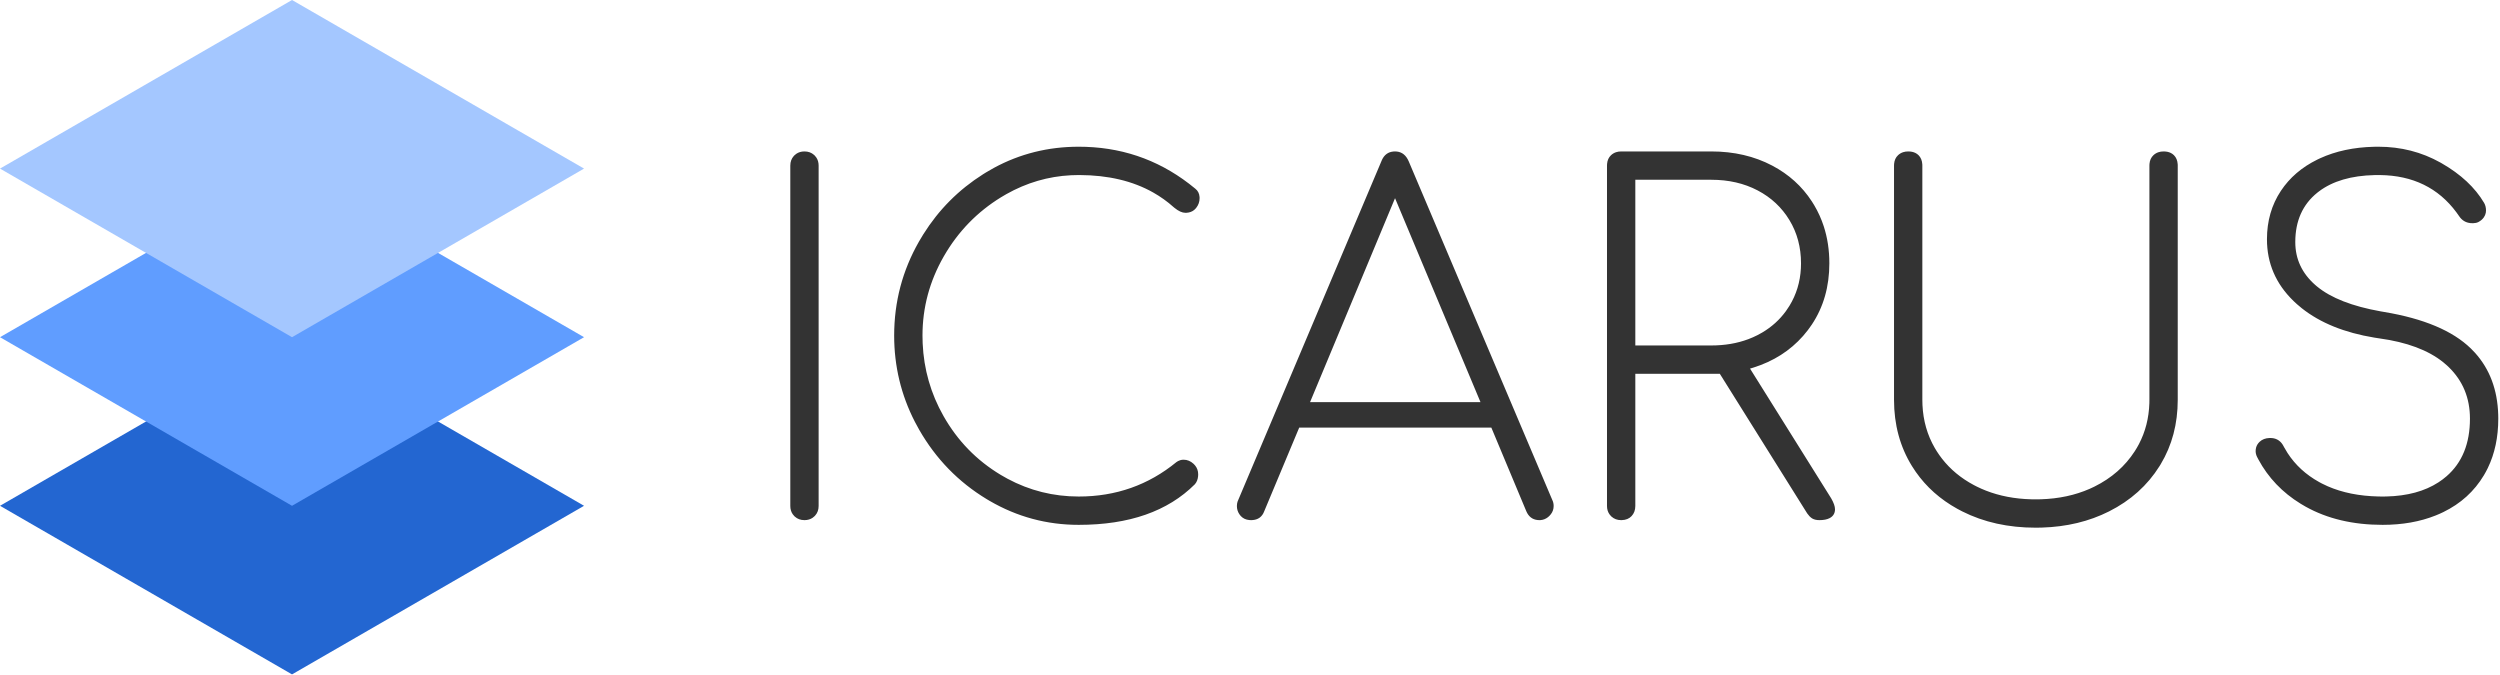
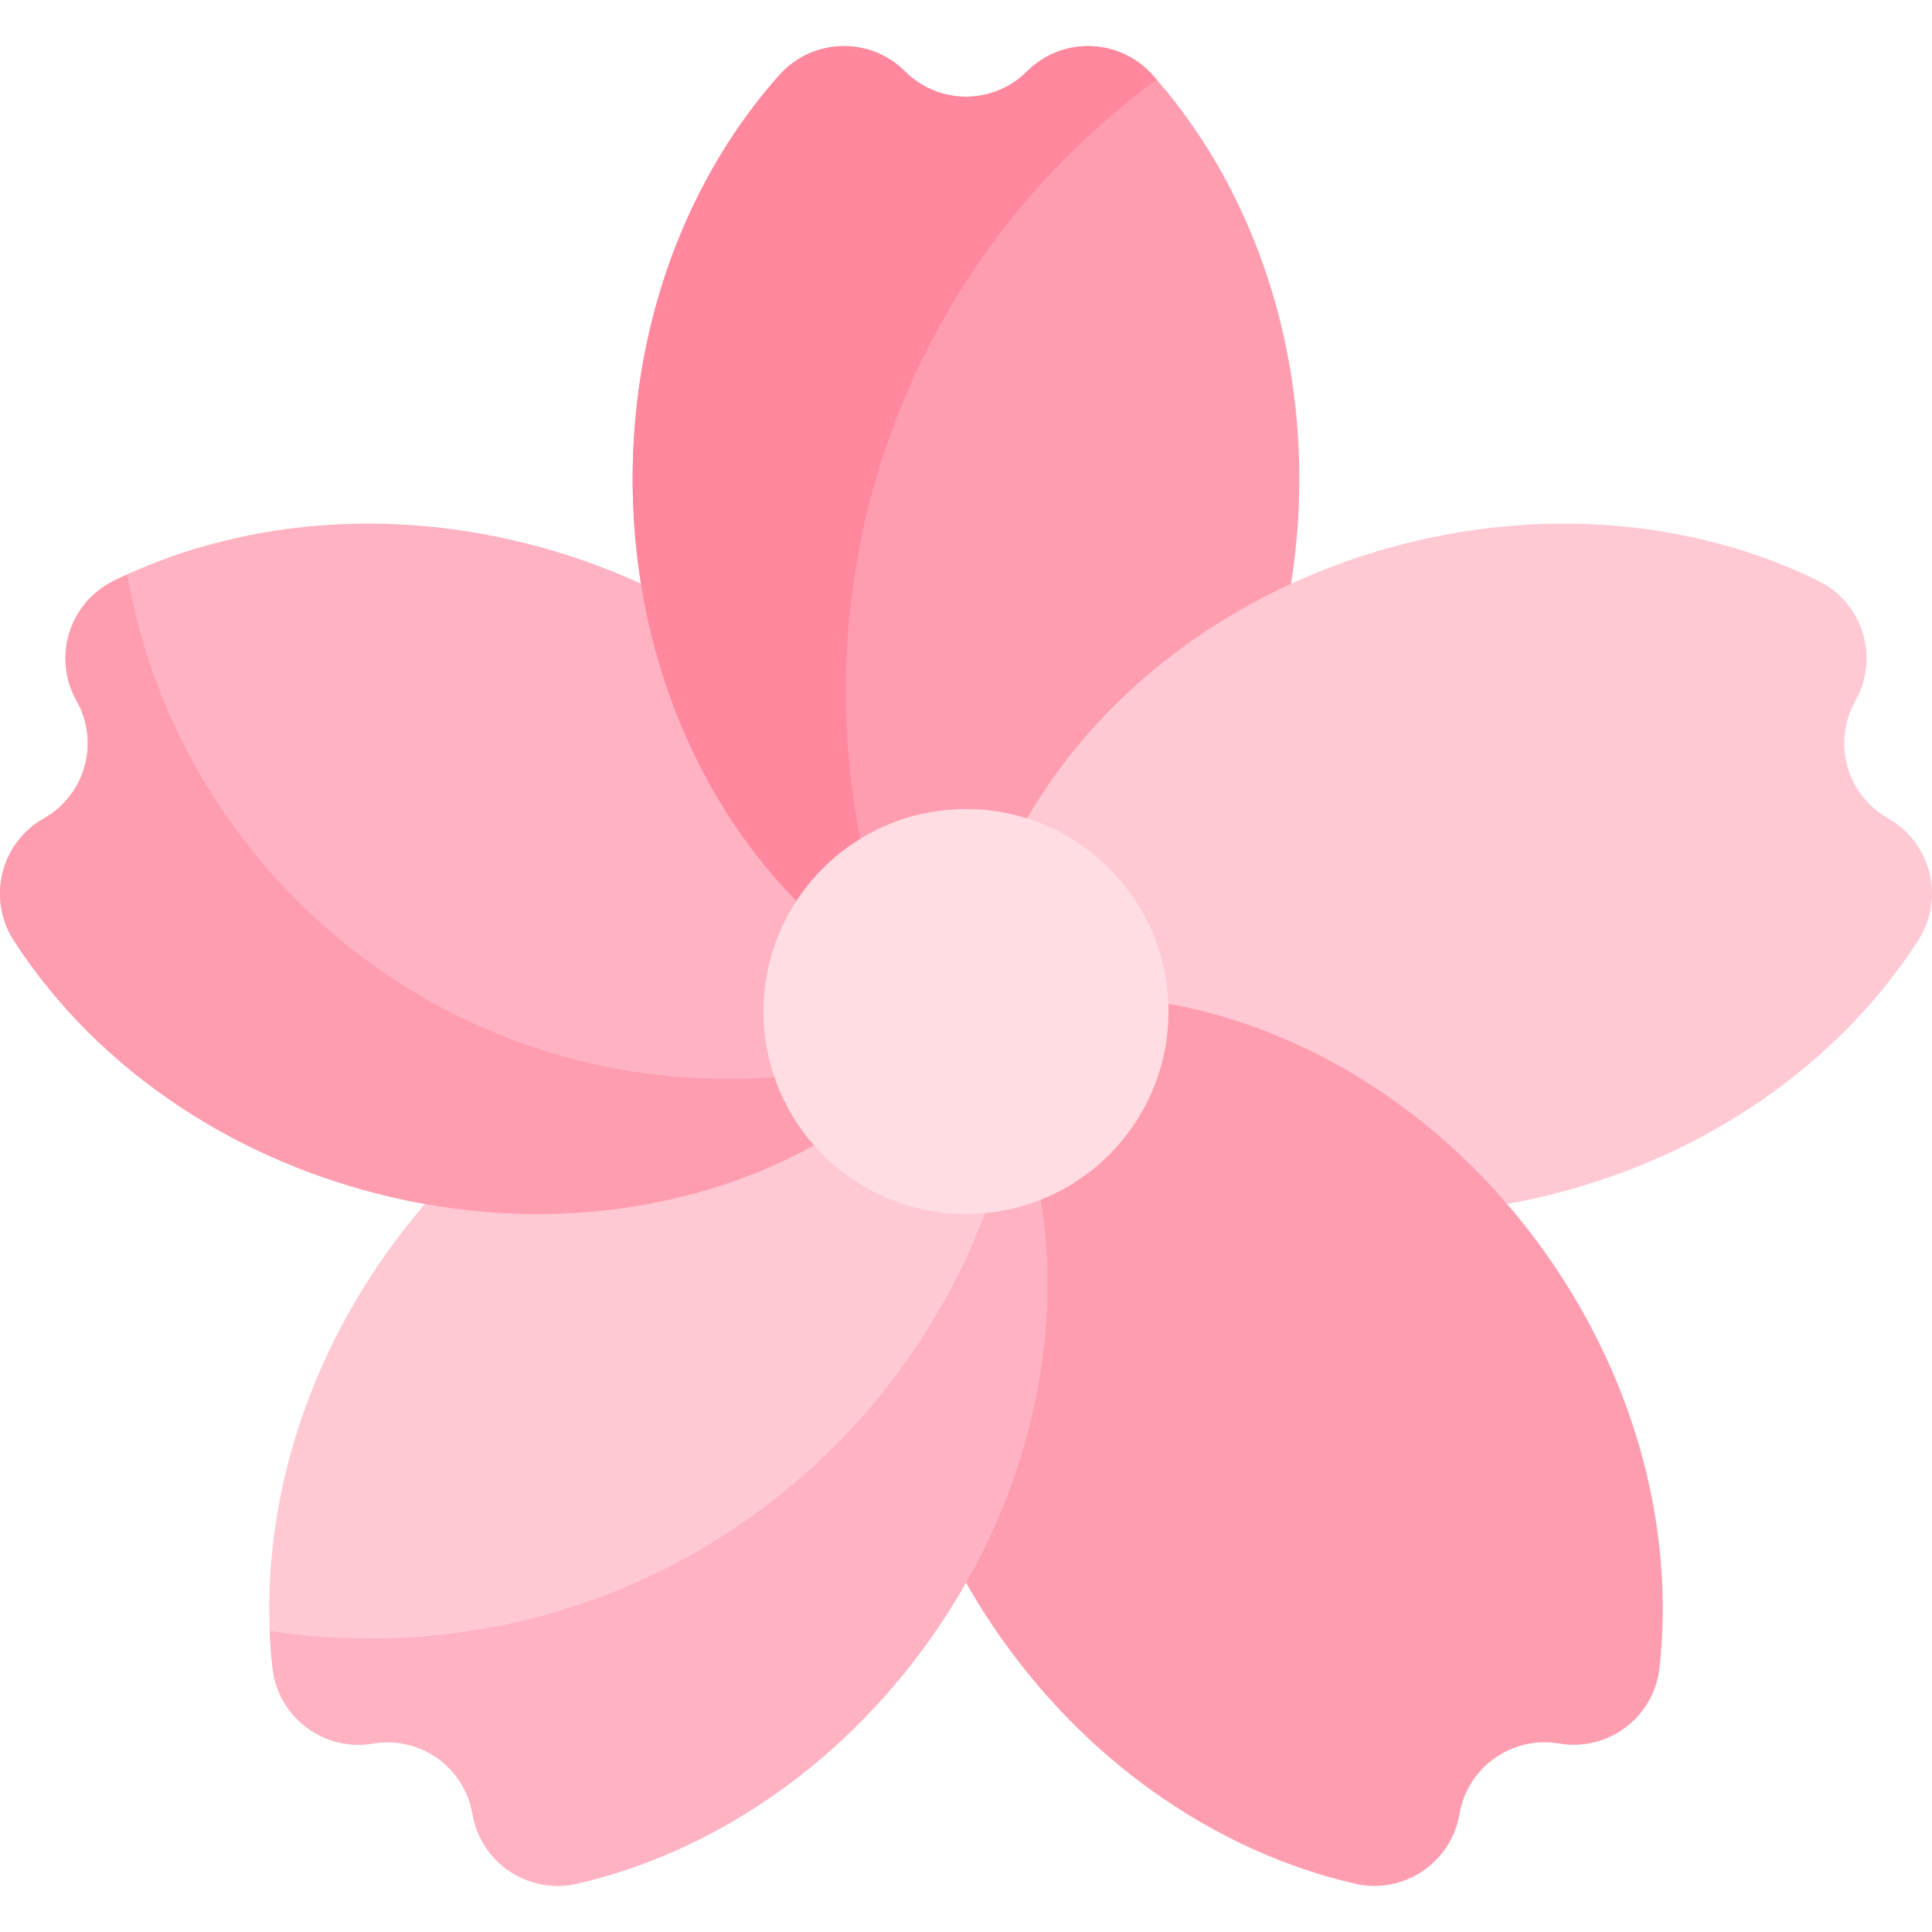
- <svg xmlns="http://www.w3.org/2000/svg" version="1.1" width="949" height="256" viewbox="0 0 949 256">
-   <path fill="#2366d1" d="M110.851 128L221.703 192L110.851 256L0 192Z" />
-   <path fill="#609dff" d="M110.851 64L221.703 128L110.851 192L0 128Z" />
-   <path fill="#a4c7ff" d="M110.851 0L221.703 64L110.851 128L0 64Z" />
-   <g transform="translate(300, 55.695), scale(0.7)" fill="#333">
-     <path d="M 613.888 10.24 L 613.888 137.216 A 60.705 60.705 0 0 0 613.954 140.055 Q 614.553 152.847 620.602 163.316 A 50.135 50.135 0 0 0 621.696 165.12 A 51.598 51.598 0 0 0 624.562 169.185 Q 631.357 177.897 641.762 183.449 A 63.11 63.11 0 0 0 643.456 184.32 A 61.649 61.649 0 0 0 648.369 186.492 Q 659.467 190.833 672.846 191.198 A 90.809 90.809 0 0 0 675.328 191.232 A 90.563 90.563 0 0 0 678.104 191.19 Q 692.78 190.74 704.7 185.489 A 61.259 61.259 0 0 0 707.2 184.32 Q 721.152 177.408 729.088 165.12 A 49.502 49.502 0 0 0 731.322 161.299 Q 736.63 151.203 736.997 139.036 A 60.335 60.335 0 0 0 737.024 137.216 L 737.024 10.24 A 10.857 10.857 0 0 1 737.062 9.315 Q 737.313 6.384 739.2 4.608 A 7.256 7.256 0 0 1 741.925 2.981 Q 743.196 2.56 744.704 2.56 Q 746.956 2.56 748.602 3.369 A 6.472 6.472 0 0 1 750.336 4.608 Q 752.167 6.439 752.361 9.499 A 11.729 11.729 0 0 1 752.384 10.24 L 752.384 137.216 Q 752.384 156.807 743.135 172.194 A 64.077 64.077 0 0 1 742.528 173.184 Q 732.672 188.928 715.136 197.76 Q 698.912 205.931 678.635 206.543 A 109.71 109.71 0 0 1 675.328 206.592 Q 653.056 206.592 635.52 197.76 A 77.835 77.835 0 0 1 632.828 196.338 Q 618.963 188.661 610.337 176.346 A 65.778 65.778 0 0 1 608.256 173.184 Q 598.528 157.44 598.528 137.216 L 598.528 10.24 A 10.857 10.857 0 0 1 598.566 9.315 Q 598.817 6.384 600.704 4.608 A 7.256 7.256 0 0 1 603.429 2.981 Q 604.7 2.56 606.208 2.56 Q 608.46 2.56 610.106 3.369 A 6.472 6.472 0 0 1 611.84 4.608 Q 613.671 6.439 613.865 9.499 A 11.729 11.729 0 0 1 613.888 10.24 Z M 895.488 8.96 A 69.507 69.507 0 0 0 894.88 8.615 Q 879.509 0 861.184 0 A 100.005 100.005 0 0 0 858.79 0.028 Q 842.342 0.422 829.568 6.272 A 61.75 61.75 0 0 0 828.078 6.979 Q 815.456 13.172 808.32 23.936 Q 800.768 35.328 800.768 50.176 Q 800.768 69.697 815.175 83.659 A 59.222 59.222 0 0 0 817.024 85.376 A 60.63 60.63 0 0 0 819.68 87.606 Q 834.727 99.526 859.059 103.529 A 133.91 133.91 0 0 0 861.696 103.936 Q 884.116 107.004 896.419 116.925 A 41.61 41.61 0 0 1 898.432 118.656 A 43.592 43.592 0 0 1 899.28 119.455 Q 910.848 130.653 910.848 147.456 Q 910.848 167.68 898.176 178.688 A 39.281 39.281 0 0 1 893.72 182.034 Q 882.522 189.266 865.531 189.672 A 85.481 85.481 0 0 1 863.488 189.696 A 102.18 102.18 0 0 1 861.3 189.673 Q 845.567 189.336 833.654 184.112 A 55.097 55.097 0 0 1 830.592 182.656 A 56.619 56.619 0 0 1 829.066 181.842 Q 818.274 175.871 811.94 166.114 A 47.528 47.528 0 0 1 809.984 162.816 A 12.115 12.115 0 0 0 809.808 162.46 Q 807.734 158.428 803.571 158.002 A 9.942 9.942 0 0 0 802.56 157.952 A 12.194 12.194 0 0 0 802.217 157.957 Q 798.871 158.051 796.8 160 A 7.449 7.449 0 0 0 796.119 160.731 Q 794.934 162.191 794.688 164.094 A 8.003 8.003 0 0 0 794.624 165.12 A 6.218 6.218 0 0 0 794.708 166.137 Q 794.803 166.708 795.004 167.28 A 7.895 7.895 0 0 0 795.392 168.192 A 65.044 65.044 0 0 0 796.099 169.546 Q 804.091 184.419 819.055 193.615 A 74.4 74.4 0 0 0 821.76 195.2 Q 839.424 205.056 863.488 205.056 Q 879.548 205.056 892.299 199.951 A 62.036 62.036 0 0 0 896.384 198.144 Q 910.592 191.232 918.4 178.176 A 51.186 51.186 0 0 0 920.533 174.225 Q 926.208 162.515 926.208 147.456 A 72.811 72.811 0 0 0 926.178 145.354 Q 925.592 125.061 913.589 111.755 A 49.8 49.8 0 0 0 911.36 109.44 Q 896.512 94.976 864.256 89.6 A 157.882 157.882 0 0 1 862.446 89.288 Q 839.242 85.142 827.904 75.776 A 41.218 41.218 0 0 1 826.977 74.987 Q 816.128 65.472 816.128 51.712 A 49.293 49.293 0 0 1 816.128 51.578 Q 816.175 34.522 828.032 24.96 A 35.234 35.234 0 0 1 828.891 24.289 Q 840.118 15.794 859.213 15.381 A 91.194 91.194 0 0 1 861.184 15.36 A 73.044 73.044 0 0 1 862.037 15.365 Q 888.747 15.677 903.514 35.593 A 59.37 59.37 0 0 1 904.96 37.632 Q 907.22 41.022 911.076 41.419 A 10.261 10.261 0 0 0 912.128 41.472 A 14.543 14.543 0 0 0 912.743 41.459 Q 914.336 41.392 915.2 40.96 A 10.655 10.655 0 0 0 915.336 40.891 Q 916.348 40.366 917.135 39.681 A 7.607 7.607 0 0 0 918.4 38.272 Q 919.197 37.122 919.442 35.787 A 6.761 6.761 0 0 0 919.552 34.56 Q 919.552 32.256 918.528 30.464 Q 911.104 17.92 895.488 8.96 Z M 160.311 0.068 A 110.648 110.648 0 0 0 156.416 0 Q 131.565 0 110.402 11.483 A 99.343 99.343 0 0 0 106.112 13.952 A 109.009 109.009 0 0 0 104.543 14.926 Q 84.677 27.489 72.14 47.479 A 111.393 111.393 0 0 0 69.76 51.456 Q 56.32 75.008 56.32 102.4 Q 56.32 127.331 67.56 149.187 A 107.592 107.592 0 0 0 69.888 153.472 Q 83.456 177.152 106.496 191.104 A 103.444 103.444 0 0 0 108.082 192.045 Q 130.459 205.056 156.416 205.056 Q 197.376 205.056 219.392 183.04 Q 220.918 181.296 221.145 178.624 A 11.364 11.364 0 0 0 221.184 177.664 Q 221.184 174.906 219.514 172.852 A 8.614 8.614 0 0 0 218.752 172.032 A 10.501 10.501 0 0 0 218.638 171.925 Q 216.248 169.728 213.248 169.728 A 6.244 6.244 0 0 0 211.549 169.961 Q 210.906 170.141 210.291 170.463 A 7.508 7.508 0 0 0 209.408 171.008 Q 186.624 189.696 156.416 189.696 Q 135.765 189.696 117.743 180.022 A 87.237 87.237 0 0 1 114.048 177.92 Q 94.464 166.144 83.072 146.048 Q 72.704 127.758 71.772 106.604 A 95.549 95.549 0 0 1 71.68 102.4 Q 71.68 79.616 83.2 59.52 A 97.348 97.348 0 0 1 83.35 59.26 Q 94.847 39.346 114.304 27.392 A 88.056 88.056 0 0 1 117.155 25.713 Q 133.663 16.406 152.218 15.466 A 82.911 82.911 0 0 1 156.416 15.36 A 117.212 117.212 0 0 1 156.817 15.361 Q 180.184 15.441 196.829 24.848 A 63.01 63.01 0 0 1 207.872 32.768 A 23.034 23.034 0 0 0 208.339 33.158 Q 211.641 35.84 214.272 35.84 A 9.974 9.974 0 0 0 214.911 35.82 Q 217.343 35.664 219.009 34.296 A 6.873 6.873 0 0 0 219.904 33.408 A 9.994 9.994 0 0 0 220.133 33.126 Q 221.952 30.799 221.952 27.904 A 8.988 8.988 0 0 0 221.929 27.259 Q 221.724 24.398 219.648 22.784 A 110.881 110.881 0 0 0 219.543 22.697 Q 193.686 1.244 160.311 0.068 Z M 551.168 198.4 L 504.064 123.136 L 499.456 123.136 L 458.24 123.136 L 458.24 194.816 Q 458.24 198.144 456.192 200.32 Q 454.232 202.403 450.865 202.492 A 11.487 11.487 0 0 1 450.56 202.496 Q 447.452 202.496 445.349 200.598 A 7.871 7.871 0 0 1 445.056 200.32 A 7.525 7.525 0 0 1 444.182 199.275 Q 442.889 197.403 442.88 194.85 A 10.179 10.179 0 0 1 442.88 194.816 L 442.88 10.24 A 10.857 10.857 0 0 1 442.918 9.315 Q 443.169 6.384 445.056 4.608 A 7.256 7.256 0 0 1 447.781 2.981 Q 449.052 2.56 450.56 2.56 L 499.456 2.56 Q 517.888 2.56 532.48 10.24 Q 545.954 17.332 553.971 29.662 A 58.968 58.968 0 0 1 555.264 31.744 A 56.737 56.737 0 0 1 560.414 43.13 Q 563.456 52.468 563.456 63.232 Q 563.456 82.2 553.946 96.465 A 56.692 56.692 0 0 1 551.808 99.456 A 58.849 58.849 0 0 1 549.212 102.618 Q 538.621 114.637 522.253 119.779 A 72.195 72.195 0 0 1 520.448 120.32 L 564.48 190.72 Q 566.528 194.304 566.528 196.608 A 6.599 6.599 0 0 1 566.478 197.436 Q 566.253 199.208 565.035 200.395 A 5.625 5.625 0 0 1 564.352 200.96 A 6.473 6.473 0 0 1 563.547 201.443 Q 561.472 202.496 558.08 202.496 Q 555.751 202.496 554.27 201.649 A 4.911 4.911 0 0 1 553.984 201.472 Q 552.654 200.585 551.515 198.93 A 14.447 14.447 0 0 1 551.168 198.4 Z M 399.104 197.632 L 380.16 152.32 L 275.968 152.32 L 257.024 197.632 Q 255.324 202.248 250.396 202.483 A 11.297 11.297 0 0 1 249.856 202.496 A 10.258 10.258 0 0 1 248.931 202.455 Q 246.143 202.203 244.4 200.383 A 6.997 6.997 0 0 1 244.224 200.192 A 8.678 8.678 0 0 1 243.477 199.224 Q 242.176 197.264 242.176 194.816 A 7.805 7.805 0 0 1 242.282 193.521 A 7.181 7.181 0 0 1 242.944 191.488 L 320.512 7.936 A 12.196 12.196 0 0 1 320.852 7.129 Q 322.805 2.936 327.14 2.591 A 10.038 10.038 0 0 1 327.936 2.56 A 9.004 9.004 0 0 1 328.947 2.615 Q 333.29 3.106 335.36 7.936 L 413.184 191.488 Q 413.952 193.024 413.952 194.816 A 7.64 7.64 0 0 1 413.846 196.101 Q 413.457 198.383 411.648 200.192 A 9.044 9.044 0 0 1 410.871 200.886 Q 409.083 202.303 406.879 202.473 A 7.908 7.908 0 0 1 406.272 202.496 A 9.93 9.93 0 0 1 405.339 202.453 Q 400.96 202.04 399.104 197.632 Z M 15.36 10.24 L 15.36 194.816 Q 15.36 197.924 13.462 200.027 A 7.871 7.871 0 0 1 13.184 200.32 A 7.525 7.525 0 0 1 12.139 201.194 Q 10.267 202.487 7.714 202.496 A 10.179 10.179 0 0 1 7.68 202.496 Q 4.572 202.496 2.469 200.598 A 7.871 7.871 0 0 1 2.176 200.32 A 7.525 7.525 0 0 1 1.302 199.275 Q 0.009 197.403 0 194.85 A 10.179 10.179 0 0 1 0 194.816 L 0 10.24 Q 0 7.132 1.898 5.029 A 7.871 7.871 0 0 1 2.176 4.736 A 7.525 7.525 0 0 1 3.221 3.862 Q 5.093 2.569 7.646 2.56 A 10.179 10.179 0 0 1 7.68 2.56 Q 10.788 2.56 12.891 4.458 A 7.871 7.871 0 0 1 13.184 4.736 A 7.525 7.525 0 0 1 14.058 5.781 Q 15.351 7.653 15.36 10.206 A 10.179 10.179 0 0 1 15.36 10.24 Z M 281.856 138.496 L 374.272 138.496 L 327.936 27.904 L 281.856 138.496 Z M 458.24 107.776 L 499.456 107.776 Q 510.418 107.776 519.519 104.362 A 48.175 48.175 0 0 0 524.544 102.144 A 47.471 47.471 0 0 0 527.059 100.761 Q 534.75 96.219 539.878 89.183 A 43.678 43.678 0 0 0 541.824 86.272 Q 547.436 77.109 548.027 65.896 A 50.673 50.673 0 0 0 548.096 63.232 Q 548.096 50.176 541.824 39.808 Q 535.552 29.44 524.544 23.68 Q 513.536 17.92 499.456 17.92 L 458.24 17.92 L 458.24 107.776 Z" vector-effect="non-scaling-stroke" />
+ <svg xmlns="http://www.w3.org/2000/svg" id="Capa_1" enable-background="new 0 0 496.998 496.998" height="512" viewBox="0 0 496.998 496.998" width="512">
+   <g>
+     <path d="m332.1 150.177-83.6 110.034-3.352-78.926 46.752-41.291z" fill="#ffb2c1" />
+     <path d="m485.71 210.527c-10.68-6.03-14.44-19.57-8.41-30.25 1.95-3.46 2.87-7.2 2.87-10.89 0-8.19-4.54-16.11-12.45-19.99-31.36-15.4-70.78-19.48-110.2-8.52-8.89 2.47-17.38 5.6-25.42 9.3-48.26 22.19-80.26 64.94-83.6 110.03 30.5 43.03 92.76 63.21 154.98 45.91 39.41-10.97 71.07-34.82 89.97-64.2 6.92-10.75 3.39-25.1-7.74-31.39z" fill="#ffc9d3" />
+     <path d="m397.663 322.478c-37.32-52.707-98.341-76.375-149.163-62.267-30.187 43.251-28.13 108.669 9.191 161.377 23.639 33.385 56.786 55.113 90.828 62.974 12.455 2.876 24.771-5.296 26.924-17.896 2.066-12.089 13.541-20.214 25.63-18.148 12.6 2.154 24.399-6.749 25.823-19.452 3.891-34.721-5.594-73.203-29.233-106.588z" fill="#ff9db0" />
+     <path d="m248.5 260.211c-50.822-14.108-111.843 9.559-149.163 62.267-23.639 33.385-33.124 71.868-29.232 106.588 1.424 12.703 13.223 21.605 25.823 19.452 12.089-2.066 23.564 6.059 25.63 18.148 2.154 12.6 14.469 20.772 26.924 17.896 34.042-7.861 67.189-29.589 90.828-62.974 37.32-52.708 39.377-118.126 9.19-161.377z" fill="#ffc9d3" />
+     <path d="m139.476 140.877c-39.411-10.962-78.834-6.88-110.195 8.519-11.474 5.634-15.864 19.748-9.578 30.878 6.031 10.679 2.263 24.225-8.415 30.256-11.13 6.286-14.659 20.639-7.741 31.389 18.906 29.38 50.559 53.232 89.97 64.194 62.22 17.306 124.483-2.871 154.984-45.902-3.903-52.6-46.805-102.028-109.025-119.334z" fill="#ffb2c1" />
+     <path d="m334.25 123.197c0 9.22-.74 18.24-2.15 26.98-48.26 22.19-80.26 64.94-83.6 110.03-49.63-17.85-85.75-72.43-85.75-137.01 0-40.91 14.49-77.8 37.73-103.88 8.51-9.55 23.28-9.99 32.32-.96 8.67 8.68 22.73 8.68 31.4 0 9.04-9.03 23.81-8.59 32.32.96 23.24 26.08 37.73 62.97 37.73 103.88z" fill="#ff9db0" />
+     <path d="m187.305 277.558c-77.413 0-141.729-56.05-154.596-129.779-1.152.526-2.297 1.062-3.428 1.618-11.474 5.634-15.864 19.748-9.578 30.878 6.031 10.679 2.263 24.225-8.415 30.256-11.13 6.286-14.659 20.639-7.741 31.389 18.906 29.381 50.559 53.232 89.97 64.194 58.634 16.309 117.293-.679 149.387-38.7-17.284 6.548-36.02 10.144-55.599 10.144z" fill="#ff9db0" />
+     <path d="m261.194 284.38c-14.909 78.098-83.55 137.13-165.992 137.13-8.78 0-17.403-.671-25.822-1.961.132 3.198.372 6.374.724 9.517 1.424 12.703 13.223 21.605 25.823 19.452 12.089-2.066 23.564 6.059 25.63 18.148 2.154 12.6 14.469 20.772 26.924 17.896 34.042-7.861 67.189-29.589 90.828-62.974 30.889-43.625 37.598-95.945 21.885-137.208z" fill="#ffb2c1" />
+     <path d="m217.604 177.745c0-64.603 31.496-121.84 79.962-157.224-.349-.401-.693-.807-1.046-1.203-8.51-9.55-23.28-9.99-32.32-.96-8.67 8.68-22.73 8.68-31.4 0-9.04-9.03-23.81-8.59-32.32.96-23.24 26.08-37.73 62.97-37.73 103.88 0 57.502 28.648 107.051 69.96 129.828-9.726-23.158-15.106-48.591-15.106-75.281z" fill="#ff889e" />
+     <circle cx="248.5" cy="260.211" fill="#ffdde3" r="52.088" />
  </g>
</svg>
